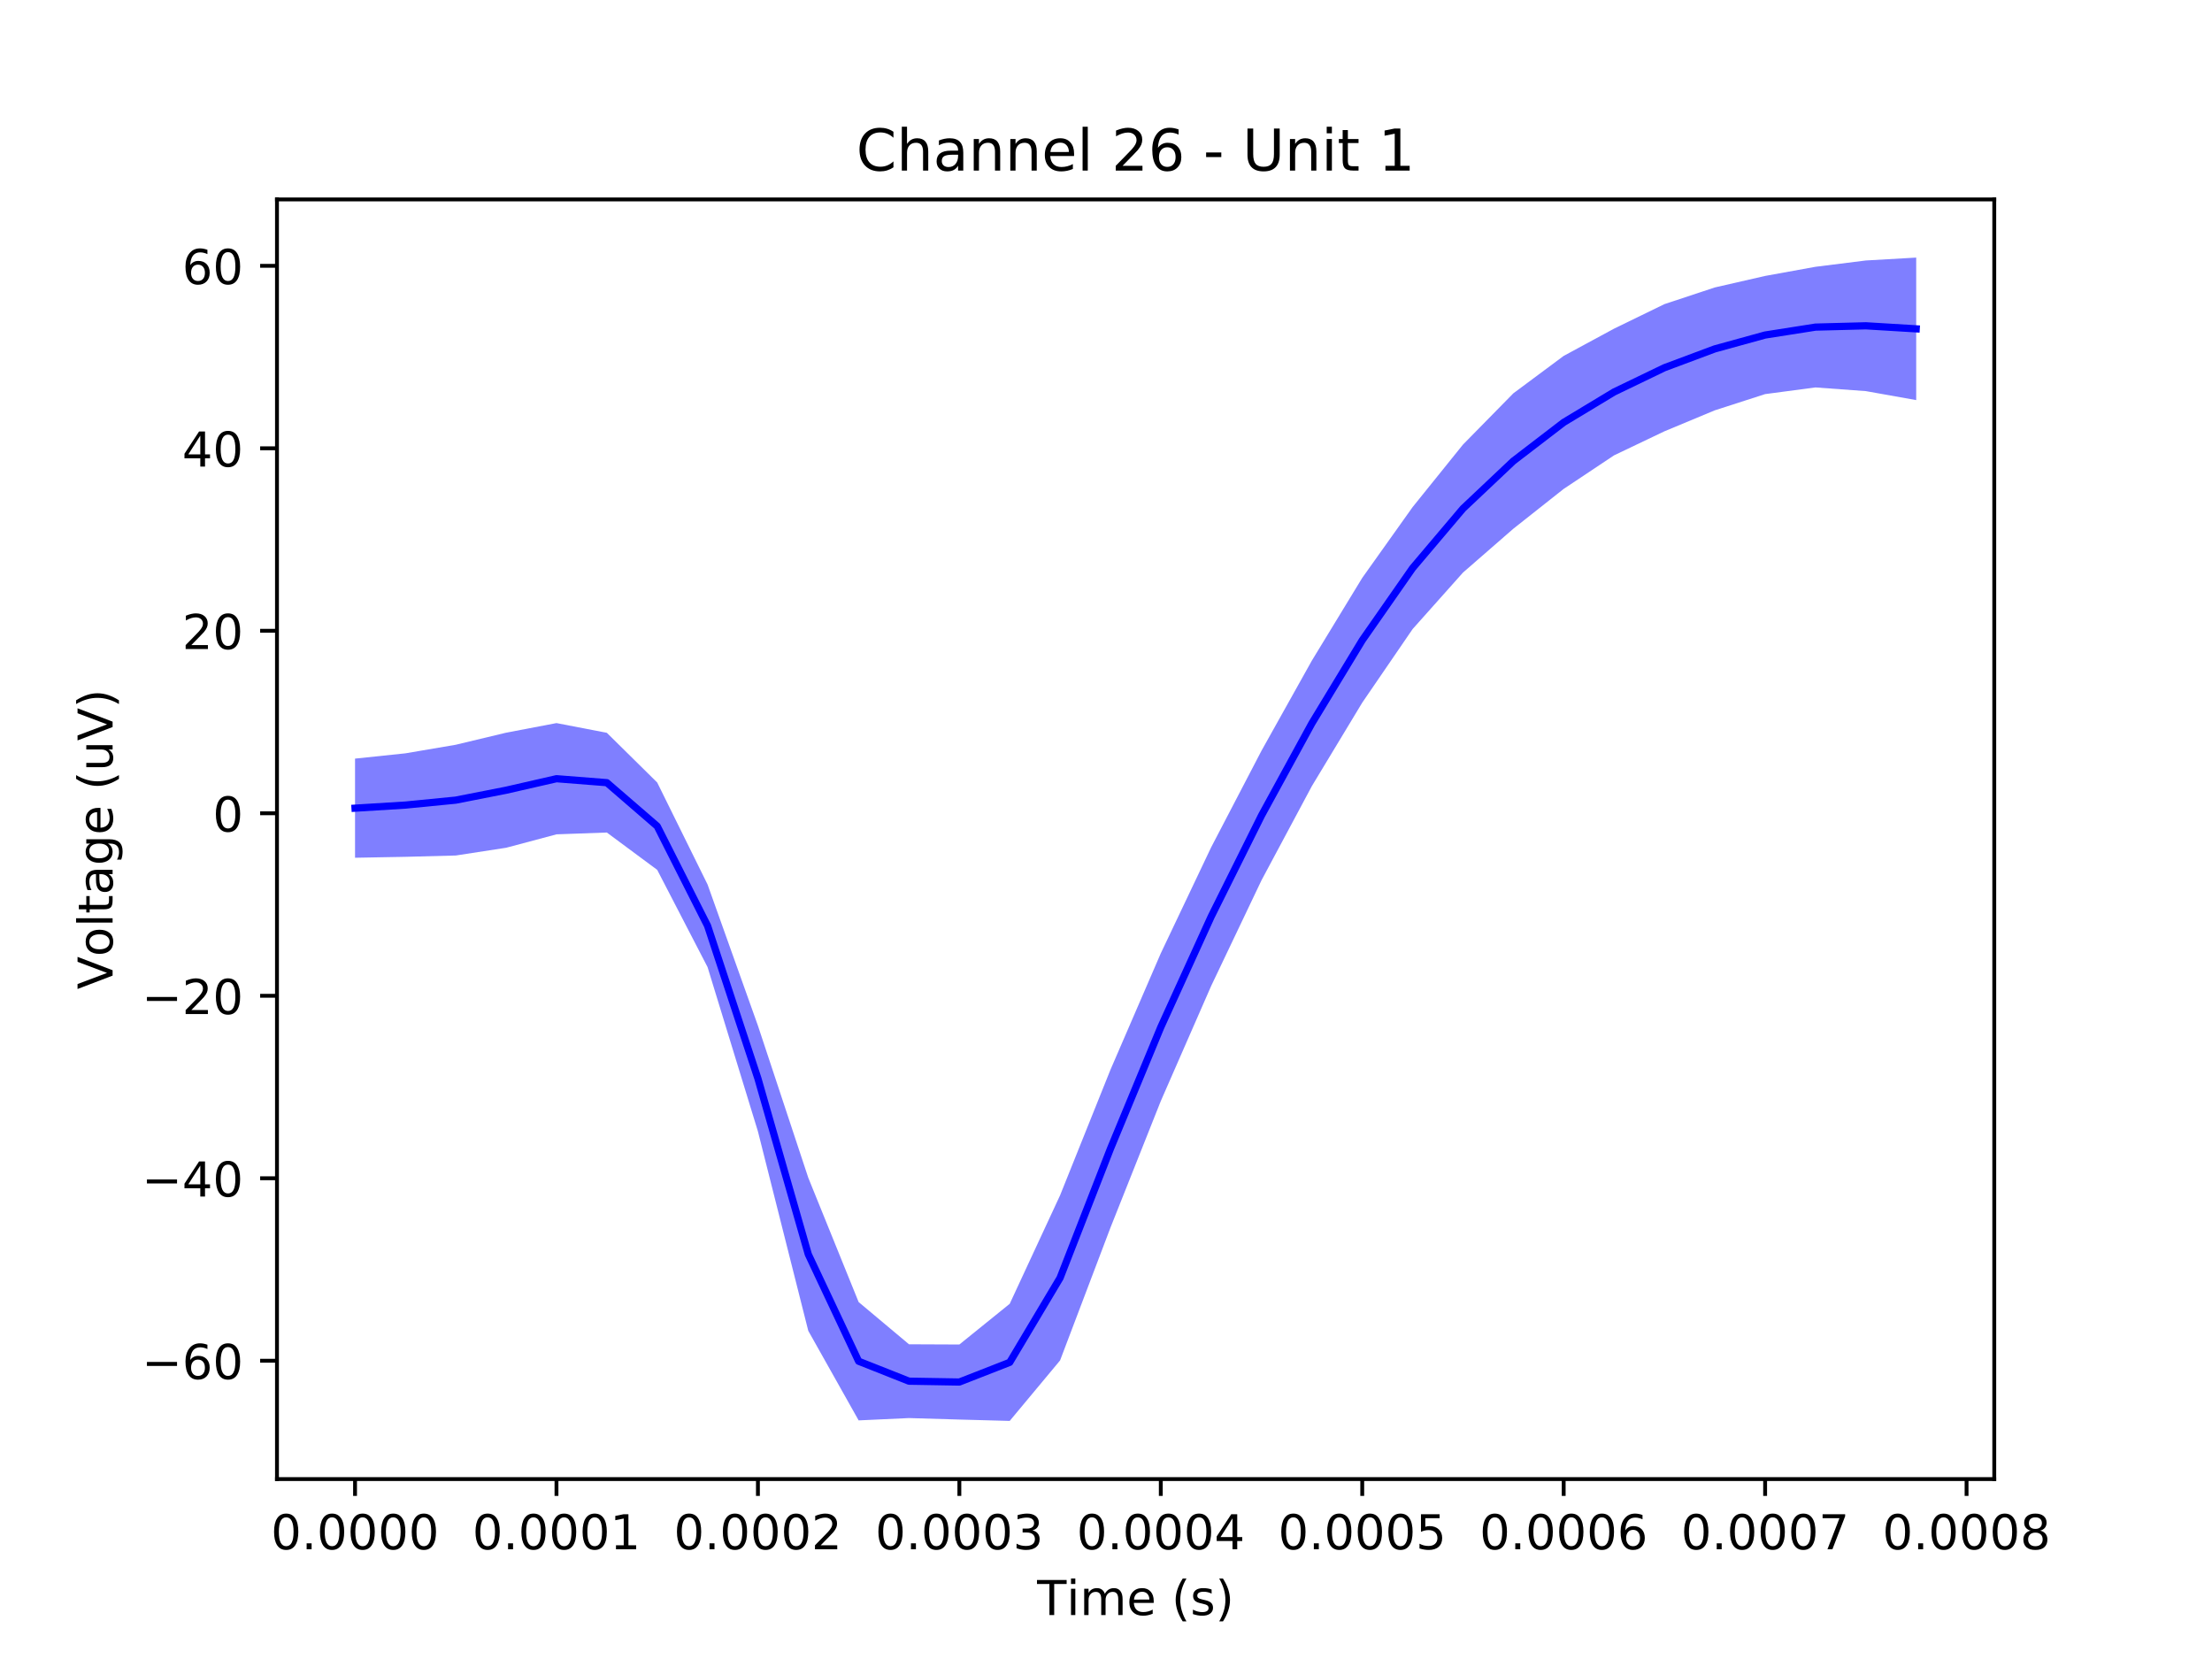
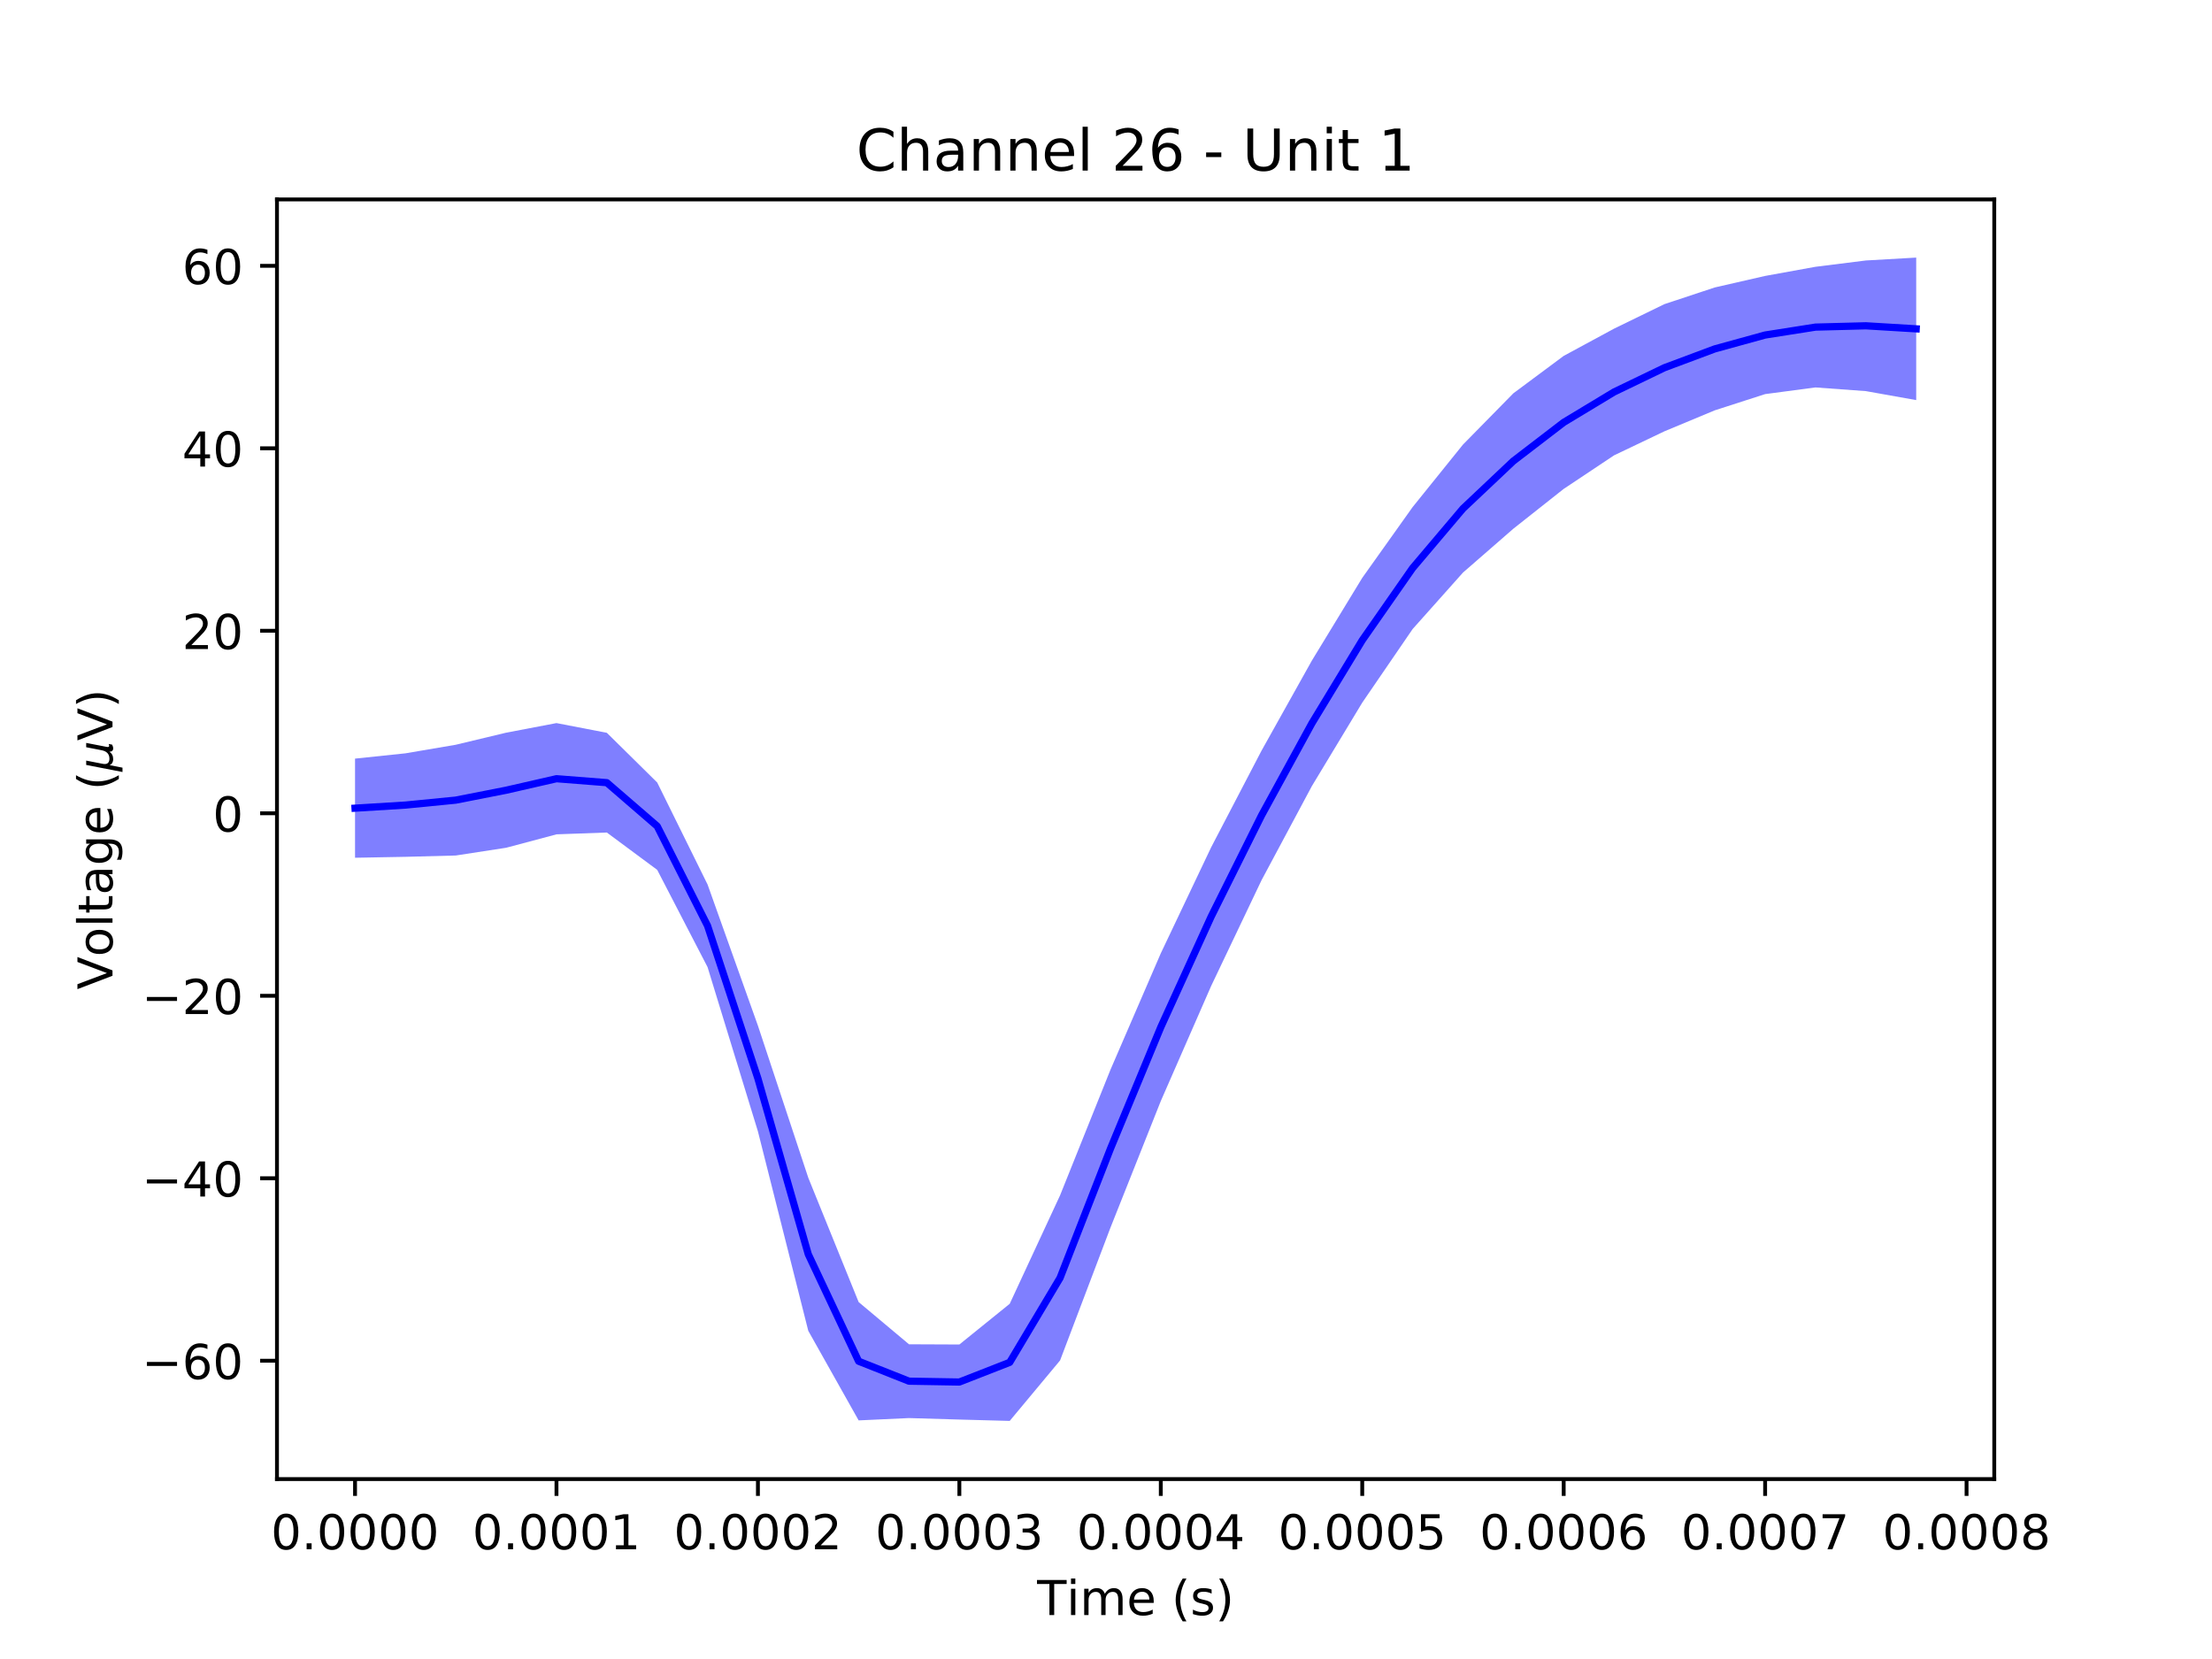
<svg xmlns="http://www.w3.org/2000/svg" xmlns:xlink="http://www.w3.org/1999/xlink" height="345pt" version="1.1" viewBox="0 0 460 345" width="460pt">
  <defs>
    <style type="text/css">
*{stroke-linecap:butt;stroke-linejoin:round;}
  </style>
  </defs>
  <g id="figure_1">
    <g id="patch_1">
      <path d="M 0 345.6  L 460.8 345.6  L 460.8 0  L 0 0  z " style="fill:#ffffff;" />
    </g>
    <g id="axes_1">
      <g id="patch_2">
        <path d="M 57.6 307.584  L 414.72 307.584  L 414.72 41.472  L 57.6 41.472  z " style="fill:#ffffff;" />
      </g>
      <g id="PolyCollection_1">
        <defs>
-           <path d="M 73.833 -187.841  L 73.833 -167.226  L 84.305 -167.418  L 94.778 -167.692  L 105.251 -169.303  L 115.724 -172.095  L 126.196 -172.471  L 136.669 -164.708  L 147.142 -144.484  L 157.615 -110.321  L 168.087 -68.847  L 178.56 -50.22  L 189.033 -50.703  L 199.505 -50.395  L 209.978 -50.112  L 220.451 -62.692  L 230.924 -90.294  L 241.396 -116.632  L 251.869 -140.566  L 262.342 -162.549  L 272.815 -182.135  L 283.287 -199.478  L 293.76 -214.778  L 304.233 -226.526  L 314.705 -235.644  L 325.178 -243.929  L 335.651 -250.906  L 346.124 -255.904  L 356.596 -260.267  L 367.069 -263.643  L 377.542 -265.03  L 388.015 -264.264  L 398.487 -262.398  L 398.487 -292.032  L 398.487 -292.032  L 388.015 -291.432  L 377.542 -290.12  L 367.069 -288.218  L 356.596 -285.821  L 346.124 -282.353  L 335.651 -277.254  L 325.178 -271.589  L 314.705 -263.802  L 304.233 -253.144  L 293.76 -240.146  L 283.287 -225.426  L 272.815 -208.232  L 262.342 -189.494  L 251.869 -169.4  L 241.396 -147.358  L 230.924 -123.133  L 220.451 -97.027  L 209.978 -74.467  L 199.505 -66.002  L 189.033 -66.047  L 178.56 -74.826  L 168.087 -100.683  L 157.615 -132.309  L 147.142 -161.669  L 136.669 -182.876  L 126.196 -193.208  L 115.724 -195.229  L 105.251 -193.232  L 94.778 -190.724  L 84.305 -188.94  L 73.833 -187.841  z " id="me581b90f3e" />
+           <path d="M 73.833 -187.841  L 73.833 -167.226  L 84.305 -167.418  L 94.778 -167.692  L 105.251 -169.303  L 115.724 -172.095  L 126.196 -172.471  L 136.669 -164.708  L 147.142 -144.484  L 157.615 -110.321  L 168.087 -68.847  L 178.56 -50.22  L 189.033 -50.703  L 199.505 -50.395  L 209.978 -50.112  L 220.451 -62.692  L 230.924 -90.294  L 241.396 -116.632  L 251.869 -140.566  L 262.342 -162.549  L 272.815 -182.135  L 283.287 -199.478  L 293.76 -214.778  L 304.233 -226.526  L 314.705 -235.644  L 325.178 -243.929  L 335.651 -250.906  L 346.124 -255.904  L 356.596 -260.267  L 367.069 -263.643  L 377.542 -265.03  L 388.015 -264.264  L 398.487 -262.398  L 398.487 -292.032  L 398.487 -292.032  L 388.015 -291.432  L 377.542 -290.12  L 367.069 -288.218  L 356.596 -285.821  L 346.124 -282.353  L 335.651 -277.254  L 325.178 -271.589  L 314.705 -263.802  L 304.233 -253.144  L 293.76 -240.146  L 283.287 -225.426  L 272.815 -208.232  L 262.342 -189.494  L 251.869 -169.4  L 241.396 -147.358  L 230.924 -123.133  L 220.451 -97.027  L 209.978 -74.467  L 199.505 -66.002  L 189.033 -66.047  L 178.56 -74.826  L 168.087 -100.683  L 157.615 -132.309  L 147.142 -161.669  L 136.669 -182.876  L 126.196 -193.208  L 115.724 -195.229  L 105.251 -193.232  L 94.778 -190.724  L 84.305 -188.94  L 73.833 -187.841  z " id="mebe1c5bfe8" />
        </defs>
-         <g clip-path="url(#p1e0c571b9d)">
-           <use style="fill:#0000ff;fill-opacity:0.5;" x="0" xlink:href="#me581b90f3e" y="345.6" />
+         <g clip-path="url(#p1042893c64)">
+           <use style="fill:#0000ff;fill-opacity:0.5;" x="0" xlink:href="#mebe1c5bfe8" y="345.6" />
        </g>
      </g>
      <g id="matplotlib.axis_1">
        <g id="xtick_1">
          <g id="line2d_1">
            <defs>
-               <path d="M 0 0  L 0 3.5  " id="m38b6a3e28b" style="stroke:#000000;stroke-width:0.8;" />
-             </defs>
-             <g>
-               <use style="stroke:#000000;stroke-width:0.8;" x="73.833" xlink:href="#m38b6a3e28b" y="307.584" />
+               <path d="M 0 0  L 0 3.5  " id="m04c3406f13" style="stroke:#000000;stroke-width:0.8;" />
+             </defs>
+             <g>
+               <use style="stroke:#000000;stroke-width:0.8;" x="73.833" xlink:href="#m04c3406f13" y="307.584" />
            </g>
          </g>
          <g id="text_1">
            <defs>
              <path d="M 31.781 66.406  Q 24.172 66.406 20.328 58.906  Q 16.5 51.422 16.5 36.375  Q 16.5 21.391 20.328 13.891  Q 24.172 6.391 31.781 6.391  Q 39.453 6.391 43.281 13.891  Q 47.125 21.391 47.125 36.375  Q 47.125 51.422 43.281 58.906  Q 39.453 66.406 31.781 66.406  z M 31.781 74.219  Q 44.047 74.219 50.516 64.516  Q 56.984 54.828 56.984 36.375  Q 56.984 17.969 50.516 8.266  Q 44.047 -1.422 31.781 -1.422  Q 19.531 -1.422 13.062 8.266  Q 6.594 17.969 6.594 36.375  Q 6.594 54.828 13.062 64.516  Q 19.531 74.219 31.781 74.219  z " id="DejaVuSans-30" />
              <path d="M 10.688 12.406  L 21 12.406  L 21 0  L 10.688 0  z " id="DejaVuSans-2e" />
            </defs>
            <g transform="translate(56.33742 322.1824)scale(0.1 -0.1)">
              <use xlink:href="#DejaVuSans-30" />
              <use x="63.623" xlink:href="#DejaVuSans-2e" />
              <use x="95.41" xlink:href="#DejaVuSans-30" />
              <use x="159.033" xlink:href="#DejaVuSans-30" />
              <use x="222.656" xlink:href="#DejaVuSans-30" />
              <use x="286.279" xlink:href="#DejaVuSans-30" />
            </g>
          </g>
        </g>
        <g id="xtick_2">
          <g id="line2d_2">
            <g>
-               <use style="stroke:#000000;stroke-width:0.8;" x="115.724" xlink:href="#m38b6a3e28b" y="307.584" />
+               <use style="stroke:#000000;stroke-width:0.8;" x="115.724" xlink:href="#m04c3406f13" y="307.584" />
            </g>
          </g>
          <g id="text_2">
            <defs>
              <path d="M 12.406 8.297  L 28.516 8.297  L 28.516 63.922  L 10.984 60.406  L 10.984 69.391  L 28.422 72.906  L 38.281 72.906  L 38.281 8.297  L 54.391 8.297  L 54.391 0  L 12.406 0  z " id="DejaVuSans-31" />
            </defs>
            <g transform="translate(98.22832 322.1824)scale(0.1 -0.1)">
              <use xlink:href="#DejaVuSans-30" />
              <use x="63.623" xlink:href="#DejaVuSans-2e" />
              <use x="95.41" xlink:href="#DejaVuSans-30" />
              <use x="159.033" xlink:href="#DejaVuSans-30" />
              <use x="222.656" xlink:href="#DejaVuSans-30" />
              <use x="286.279" xlink:href="#DejaVuSans-31" />
            </g>
          </g>
        </g>
        <g id="xtick_3">
          <g id="line2d_3">
            <g>
-               <use style="stroke:#000000;stroke-width:0.8;" x="157.615" xlink:href="#m38b6a3e28b" y="307.584" />
+               <use style="stroke:#000000;stroke-width:0.8;" x="157.615" xlink:href="#m04c3406f13" y="307.584" />
            </g>
          </g>
          <g id="text_3">
            <defs>
              <path d="M 19.188 8.297  L 53.609 8.297  L 53.609 0  L 7.328 0  L 7.328 8.297  Q 12.938 14.109 22.625 23.891  Q 32.328 33.688 34.812 36.531  Q 39.547 41.844 41.422 45.531  Q 43.312 49.219 43.312 52.781  Q 43.312 58.594 39.234 62.25  Q 35.156 65.922 28.609 65.922  Q 23.969 65.922 18.812 64.312  Q 13.672 62.703 7.812 59.422  L 7.812 69.391  Q 13.766 71.781 18.938 73  Q 24.125 74.219 28.422 74.219  Q 39.75 74.219 46.484 68.547  Q 53.219 62.891 53.219 53.422  Q 53.219 48.922 51.531 44.891  Q 49.859 40.875 45.406 35.406  Q 44.188 33.984 37.641 27.219  Q 31.109 20.453 19.188 8.297  z " id="DejaVuSans-32" />
            </defs>
            <g transform="translate(140.1192 322.1824)scale(0.1 -0.1)">
              <use xlink:href="#DejaVuSans-30" />
              <use x="63.623" xlink:href="#DejaVuSans-2e" />
              <use x="95.41" xlink:href="#DejaVuSans-30" />
              <use x="159.033" xlink:href="#DejaVuSans-30" />
              <use x="222.656" xlink:href="#DejaVuSans-30" />
              <use x="286.279" xlink:href="#DejaVuSans-32" />
            </g>
          </g>
        </g>
        <g id="xtick_4">
          <g id="line2d_4">
            <g>
-               <use style="stroke:#000000;stroke-width:0.8;" x="199.505" xlink:href="#m38b6a3e28b" y="307.584" />
+               <use style="stroke:#000000;stroke-width:0.8;" x="199.505" xlink:href="#m04c3406f13" y="307.584" />
            </g>
          </g>
          <g id="text_4">
            <defs>
              <path d="M 40.578 39.312  Q 47.656 37.797 51.625 33  Q 55.609 28.219 55.609 21.188  Q 55.609 10.406 48.188 4.484  Q 40.766 -1.422 27.094 -1.422  Q 22.516 -1.422 17.656 -0.516  Q 12.797 0.391 7.625 2.203  L 7.625 11.719  Q 11.719 9.328 16.594 8.109  Q 21.484 6.891 26.812 6.891  Q 36.078 6.891 40.938 10.547  Q 45.797 14.203 45.797 21.188  Q 45.797 27.641 41.281 31.266  Q 36.766 34.906 28.719 34.906  L 20.219 34.906  L 20.219 43.016  L 29.109 43.016  Q 36.375 43.016 40.234 45.922  Q 44.094 48.828 44.094 54.297  Q 44.094 59.906 40.109 62.906  Q 36.141 65.922 28.719 65.922  Q 24.656 65.922 20.016 65.031  Q 15.375 64.156 9.812 62.312  L 9.812 71.094  Q 15.438 72.656 20.344 73.438  Q 25.25 74.219 29.594 74.219  Q 40.828 74.219 47.359 69.109  Q 53.906 64.016 53.906 55.328  Q 53.906 49.266 50.438 45.094  Q 46.969 40.922 40.578 39.312  z " id="DejaVuSans-33" />
            </defs>
            <g transform="translate(182.0101 322.1824)scale(0.1 -0.1)">
              <use xlink:href="#DejaVuSans-30" />
              <use x="63.623" xlink:href="#DejaVuSans-2e" />
              <use x="95.41" xlink:href="#DejaVuSans-30" />
              <use x="159.033" xlink:href="#DejaVuSans-30" />
              <use x="222.656" xlink:href="#DejaVuSans-30" />
              <use x="286.279" xlink:href="#DejaVuSans-33" />
            </g>
          </g>
        </g>
        <g id="xtick_5">
          <g id="line2d_5">
            <g>
-               <use style="stroke:#000000;stroke-width:0.8;" x="241.396" xlink:href="#m38b6a3e28b" y="307.584" />
+               <use style="stroke:#000000;stroke-width:0.8;" x="241.396" xlink:href="#m04c3406f13" y="307.584" />
            </g>
          </g>
          <g id="text_5">
            <defs>
              <path d="M 37.797 64.312  L 12.891 25.391  L 37.797 25.391  z M 35.203 72.906  L 47.609 72.906  L 47.609 25.391  L 58.016 25.391  L 58.016 17.188  L 47.609 17.188  L 47.609 0  L 37.797 0  L 37.797 17.188  L 4.891 17.188  L 4.891 26.703  z " id="DejaVuSans-34" />
            </defs>
            <g transform="translate(223.9011 322.1824)scale(0.1 -0.1)">
              <use xlink:href="#DejaVuSans-30" />
              <use x="63.623" xlink:href="#DejaVuSans-2e" />
              <use x="95.41" xlink:href="#DejaVuSans-30" />
              <use x="159.033" xlink:href="#DejaVuSans-30" />
              <use x="222.656" xlink:href="#DejaVuSans-30" />
              <use x="286.279" xlink:href="#DejaVuSans-34" />
            </g>
          </g>
        </g>
        <g id="xtick_6">
          <g id="line2d_6">
            <g>
-               <use style="stroke:#000000;stroke-width:0.8;" x="283.287" xlink:href="#m38b6a3e28b" y="307.584" />
+               <use style="stroke:#000000;stroke-width:0.8;" x="283.287" xlink:href="#m04c3406f13" y="307.584" />
            </g>
          </g>
          <g id="text_6">
            <defs>
              <path d="M 10.797 72.906  L 49.516 72.906  L 49.516 64.594  L 19.828 64.594  L 19.828 46.734  Q 21.969 47.469 24.109 47.828  Q 26.266 48.188 28.422 48.188  Q 40.625 48.188 47.75 41.5  Q 54.891 34.812 54.891 23.391  Q 54.891 11.625 47.562 5.094  Q 40.234 -1.422 26.906 -1.422  Q 22.312 -1.422 17.547 -0.641  Q 12.797 0.141 7.719 1.703  L 7.719 11.625  Q 12.109 9.234 16.797 8.062  Q 21.484 6.891 26.703 6.891  Q 35.156 6.891 40.078 11.328  Q 45.016 15.766 45.016 23.391  Q 45.016 31 40.078 35.438  Q 35.156 39.891 26.703 39.891  Q 22.75 39.891 18.812 39.016  Q 14.891 38.141 10.797 36.281  z " id="DejaVuSans-35" />
            </defs>
            <g transform="translate(265.792 322.1824)scale(0.1 -0.1)">
              <use xlink:href="#DejaVuSans-30" />
              <use x="63.623" xlink:href="#DejaVuSans-2e" />
              <use x="95.41" xlink:href="#DejaVuSans-30" />
              <use x="159.033" xlink:href="#DejaVuSans-30" />
              <use x="222.656" xlink:href="#DejaVuSans-30" />
              <use x="286.279" xlink:href="#DejaVuSans-35" />
            </g>
          </g>
        </g>
        <g id="xtick_7">
          <g id="line2d_7">
            <g>
-               <use style="stroke:#000000;stroke-width:0.8;" x="325.178" xlink:href="#m38b6a3e28b" y="307.584" />
+               <use style="stroke:#000000;stroke-width:0.8;" x="325.178" xlink:href="#m04c3406f13" y="307.584" />
            </g>
          </g>
          <g id="text_7">
            <defs>
              <path d="M 33.016 40.375  Q 26.375 40.375 22.484 35.828  Q 18.609 31.297 18.609 23.391  Q 18.609 15.531 22.484 10.953  Q 26.375 6.391 33.016 6.391  Q 39.656 6.391 43.531 10.953  Q 47.406 15.531 47.406 23.391  Q 47.406 31.297 43.531 35.828  Q 39.656 40.375 33.016 40.375  z M 52.594 71.297  L 52.594 62.312  Q 48.875 64.062 45.094 64.984  Q 41.312 65.922 37.594 65.922  Q 27.828 65.922 22.672 59.328  Q 17.531 52.734 16.797 39.406  Q 19.672 43.656 24.016 45.922  Q 28.375 48.188 33.594 48.188  Q 44.578 48.188 50.953 41.516  Q 57.328 34.859 57.328 23.391  Q 57.328 12.156 50.688 5.359  Q 44.047 -1.422 33.016 -1.422  Q 20.359 -1.422 13.672 8.266  Q 6.984 17.969 6.984 36.375  Q 6.984 53.656 15.188 63.938  Q 23.391 74.219 37.203 74.219  Q 40.922 74.219 44.703 73.484  Q 48.484 72.75 52.594 71.297  z " id="DejaVuSans-36" />
            </defs>
            <g transform="translate(307.6829 322.1824)scale(0.1 -0.1)">
              <use xlink:href="#DejaVuSans-30" />
              <use x="63.623" xlink:href="#DejaVuSans-2e" />
              <use x="95.41" xlink:href="#DejaVuSans-30" />
              <use x="159.033" xlink:href="#DejaVuSans-30" />
              <use x="222.656" xlink:href="#DejaVuSans-30" />
              <use x="286.279" xlink:href="#DejaVuSans-36" />
            </g>
          </g>
        </g>
        <g id="xtick_8">
          <g id="line2d_8">
            <g>
-               <use style="stroke:#000000;stroke-width:0.8;" x="367.069" xlink:href="#m38b6a3e28b" y="307.584" />
+               <use style="stroke:#000000;stroke-width:0.8;" x="367.069" xlink:href="#m04c3406f13" y="307.584" />
            </g>
          </g>
          <g id="text_8">
            <defs>
              <path d="M 8.203 72.906  L 55.078 72.906  L 55.078 68.703  L 28.609 0  L 18.312 0  L 43.219 64.594  L 8.203 64.594  z " id="DejaVuSans-37" />
            </defs>
            <g transform="translate(349.5738 322.1824)scale(0.1 -0.1)">
              <use xlink:href="#DejaVuSans-30" />
              <use x="63.623" xlink:href="#DejaVuSans-2e" />
              <use x="95.41" xlink:href="#DejaVuSans-30" />
              <use x="159.033" xlink:href="#DejaVuSans-30" />
              <use x="222.656" xlink:href="#DejaVuSans-30" />
              <use x="286.279" xlink:href="#DejaVuSans-37" />
            </g>
          </g>
        </g>
        <g id="xtick_9">
          <g id="line2d_9">
            <g>
-               <use style="stroke:#000000;stroke-width:0.8;" x="408.96" xlink:href="#m38b6a3e28b" y="307.584" />
+               <use style="stroke:#000000;stroke-width:0.8;" x="408.96" xlink:href="#m04c3406f13" y="307.584" />
            </g>
          </g>
          <g id="text_9">
            <defs>
              <path d="M 31.781 34.625  Q 24.75 34.625 20.719 30.859  Q 16.703 27.094 16.703 20.516  Q 16.703 13.922 20.719 10.156  Q 24.75 6.391 31.781 6.391  Q 38.812 6.391 42.859 10.172  Q 46.922 13.969 46.922 20.516  Q 46.922 27.094 42.891 30.859  Q 38.875 34.625 31.781 34.625  z M 21.922 38.812  Q 15.578 40.375 12.031 44.719  Q 8.5 49.078 8.5 55.328  Q 8.5 64.062 14.719 69.141  Q 20.953 74.219 31.781 74.219  Q 42.672 74.219 48.875 69.141  Q 55.078 64.062 55.078 55.328  Q 55.078 49.078 51.531 44.719  Q 48 40.375 41.703 38.812  Q 48.828 37.156 52.797 32.312  Q 56.781 27.484 56.781 20.516  Q 56.781 9.906 50.312 4.234  Q 43.844 -1.422 31.781 -1.422  Q 19.734 -1.422 13.25 4.234  Q 6.781 9.906 6.781 20.516  Q 6.781 27.484 10.781 32.312  Q 14.797 37.156 21.922 38.812  z M 18.312 54.391  Q 18.312 48.734 21.844 45.562  Q 25.391 42.391 31.781 42.391  Q 38.141 42.391 41.719 45.562  Q 45.312 48.734 45.312 54.391  Q 45.312 60.062 41.719 63.234  Q 38.141 66.406 31.781 66.406  Q 25.391 66.406 21.844 63.234  Q 18.312 60.062 18.312 54.391  z " id="DejaVuSans-38" />
            </defs>
            <g transform="translate(391.4647 322.1824)scale(0.1 -0.1)">
              <use xlink:href="#DejaVuSans-30" />
              <use x="63.623" xlink:href="#DejaVuSans-2e" />
              <use x="95.41" xlink:href="#DejaVuSans-30" />
              <use x="159.033" xlink:href="#DejaVuSans-30" />
              <use x="222.656" xlink:href="#DejaVuSans-30" />
              <use x="286.279" xlink:href="#DejaVuSans-38" />
            </g>
          </g>
        </g>
        <g id="text_10">
          <defs>
            <path d="M -0.297 72.906  L 61.375 72.906  L 61.375 64.594  L 35.5 64.594  L 35.5 0  L 25.594 0  L 25.594 64.594  L -0.297 64.594  z " id="DejaVuSans-54" />
            <path d="M 9.422 54.688  L 18.406 54.688  L 18.406 0  L 9.422 0  z M 9.422 75.984  L 18.406 75.984  L 18.406 64.594  L 9.422 64.594  z " id="DejaVuSans-69" />
            <path d="M 52 44.188  Q 55.375 50.25 60.062 53.125  Q 64.75 56 71.094 56  Q 79.641 56 84.281 50.016  Q 88.922 44.047 88.922 33.016  L 88.922 0  L 79.891 0  L 79.891 32.719  Q 79.891 40.578 77.094 44.375  Q 74.312 48.188 68.609 48.188  Q 61.625 48.188 57.562 43.547  Q 53.516 38.922 53.516 30.906  L 53.516 0  L 44.484 0  L 44.484 32.719  Q 44.484 40.625 41.703 44.406  Q 38.922 48.188 33.109 48.188  Q 26.219 48.188 22.156 43.531  Q 18.109 38.875 18.109 30.906  L 18.109 0  L 9.078 0  L 9.078 54.688  L 18.109 54.688  L 18.109 46.188  Q 21.188 51.219 25.484 53.609  Q 29.781 56 35.688 56  Q 41.656 56 45.828 52.969  Q 50 49.953 52 44.188  z " id="DejaVuSans-6d" />
            <path d="M 56.203 29.594  L 56.203 25.203  L 14.891 25.203  Q 15.484 15.922 20.484 11.062  Q 25.484 6.203 34.422 6.203  Q 39.594 6.203 44.453 7.469  Q 49.312 8.734 54.109 11.281  L 54.109 2.781  Q 49.266 0.734 44.188 -0.344  Q 39.109 -1.422 33.891 -1.422  Q 20.797 -1.422 13.156 6.188  Q 5.516 13.812 5.516 26.812  Q 5.516 40.234 12.766 48.109  Q 20.016 56 32.328 56  Q 43.359 56 49.781 48.891  Q 56.203 41.797 56.203 29.594  z M 47.219 32.234  Q 47.125 39.594 43.094 43.984  Q 39.062 48.391 32.422 48.391  Q 24.906 48.391 20.391 44.141  Q 15.875 39.891 15.188 32.172  z " id="DejaVuSans-65" />
            <path id="DejaVuSans-20" />
            <path d="M 31 75.875  Q 24.469 64.656 21.281 53.656  Q 18.109 42.672 18.109 31.391  Q 18.109 20.125 21.312 9.062  Q 24.516 -2 31 -13.188  L 23.188 -13.188  Q 15.875 -1.703 12.234 9.375  Q 8.594 20.453 8.594 31.391  Q 8.594 42.281 12.203 53.312  Q 15.828 64.359 23.188 75.875  z " id="DejaVuSans-28" />
            <path d="M 44.281 53.078  L 44.281 44.578  Q 40.484 46.531 36.375 47.5  Q 32.281 48.484 27.875 48.484  Q 21.188 48.484 17.844 46.438  Q 14.5 44.391 14.5 40.281  Q 14.5 37.156 16.891 35.375  Q 19.281 33.594 26.516 31.984  L 29.594 31.297  Q 39.156 29.25 43.188 25.516  Q 47.219 21.781 47.219 15.094  Q 47.219 7.469 41.188 3.016  Q 35.156 -1.422 24.609 -1.422  Q 20.219 -1.422 15.453 -0.562  Q 10.688 0.297 5.422 2  L 5.422 11.281  Q 10.406 8.688 15.234 7.391  Q 20.062 6.109 24.812 6.109  Q 31.156 6.109 34.562 8.281  Q 37.984 10.453 37.984 14.406  Q 37.984 18.062 35.516 20.016  Q 33.062 21.969 24.703 23.781  L 21.578 24.516  Q 13.234 26.266 9.516 29.906  Q 5.812 33.547 5.812 39.891  Q 5.812 47.609 11.281 51.797  Q 16.75 56 26.812 56  Q 31.781 56 36.172 55.266  Q 40.578 54.547 44.281 53.078  z " id="DejaVuSans-73" />
            <path d="M 8.016 75.875  L 15.828 75.875  Q 23.141 64.359 26.781 53.312  Q 30.422 42.281 30.422 31.391  Q 30.422 20.453 26.781 9.375  Q 23.141 -1.703 15.828 -13.188  L 8.016 -13.188  Q 14.5 -2 17.703 9.062  Q 20.906 20.125 20.906 31.391  Q 20.906 42.672 17.703 53.656  Q 14.5 64.656 8.016 75.875  z " id="DejaVuSans-29" />
          </defs>
          <g transform="translate(215.6772 335.8606)scale(0.1 -0.1)">
            <use xlink:href="#DejaVuSans-54" />
            <use x="61.037" xlink:href="#DejaVuSans-69" />
            <use x="88.82" xlink:href="#DejaVuSans-6d" />
            <use x="186.232" xlink:href="#DejaVuSans-65" />
            <use x="247.756" xlink:href="#DejaVuSans-20" />
            <use x="279.543" xlink:href="#DejaVuSans-28" />
            <use x="318.557" xlink:href="#DejaVuSans-73" />
            <use x="370.656" xlink:href="#DejaVuSans-29" />
          </g>
        </g>
      </g>
      <g id="matplotlib.axis_2">
        <g id="ytick_1">
          <g id="line2d_10">
            <defs>
-               <path d="M 0 0  L -3.5 0  " id="mb5b67e0605" style="stroke:#000000;stroke-width:0.8;" />
-             </defs>
-             <g>
-               <use style="stroke:#000000;stroke-width:0.8;" x="57.6" xlink:href="#mb5b67e0605" y="282.976" />
+               <path d="M 0 0  L -3.5 0  " id="m05744dab06" style="stroke:#000000;stroke-width:0.8;" />
+             </defs>
+             <g>
+               <use style="stroke:#000000;stroke-width:0.8;" x="57.6" xlink:href="#m05744dab06" y="282.976" />
            </g>
          </g>
          <g id="text_11">
            <defs>
              <path d="M 10.594 35.5  L 73.188 35.5  L 73.188 27.203  L 10.594 27.203  z " id="DejaVuSans-2212" />
            </defs>
            <g transform="translate(29.49531 286.7751)scale(0.1 -0.1)">
              <use xlink:href="#DejaVuSans-2212" />
              <use x="83.789" xlink:href="#DejaVuSans-36" />
              <use x="147.412" xlink:href="#DejaVuSans-30" />
            </g>
          </g>
        </g>
        <g id="ytick_2">
          <g id="line2d_11">
            <g>
-               <use style="stroke:#000000;stroke-width:0.8;" x="57.6" xlink:href="#mb5b67e0605" y="245.026" />
+               <use style="stroke:#000000;stroke-width:0.8;" x="57.6" xlink:href="#m05744dab06" y="245.026" />
            </g>
          </g>
          <g id="text_12">
            <g transform="translate(29.49531 248.8253)scale(0.1 -0.1)">
              <use xlink:href="#DejaVuSans-2212" />
              <use x="83.789" xlink:href="#DejaVuSans-34" />
              <use x="147.412" xlink:href="#DejaVuSans-30" />
            </g>
          </g>
        </g>
        <g id="ytick_3">
          <g id="line2d_12">
            <g>
-               <use style="stroke:#000000;stroke-width:0.8;" x="57.6" xlink:href="#mb5b67e0605" y="207.076" />
+               <use style="stroke:#000000;stroke-width:0.8;" x="57.6" xlink:href="#m05744dab06" y="207.076" />
            </g>
          </g>
          <g id="text_13">
            <g transform="translate(29.49531 210.8756)scale(0.1 -0.1)">
              <use xlink:href="#DejaVuSans-2212" />
              <use x="83.789" xlink:href="#DejaVuSans-32" />
              <use x="147.412" xlink:href="#DejaVuSans-30" />
            </g>
          </g>
        </g>
        <g id="ytick_4">
          <g id="line2d_13">
            <g>
-               <use style="stroke:#000000;stroke-width:0.8;" x="57.6" xlink:href="#mb5b67e0605" y="169.127" />
+               <use style="stroke:#000000;stroke-width:0.8;" x="57.6" xlink:href="#m05744dab06" y="169.127" />
            </g>
          </g>
          <g id="text_14">
            <g transform="translate(44.2375 172.9258)scale(0.1 -0.1)">
              <use xlink:href="#DejaVuSans-30" />
            </g>
          </g>
        </g>
        <g id="ytick_5">
          <g id="line2d_14">
            <g>
-               <use style="stroke:#000000;stroke-width:0.8;" x="57.6" xlink:href="#mb5b67e0605" y="131.177" />
+               <use style="stroke:#000000;stroke-width:0.8;" x="57.6" xlink:href="#m05744dab06" y="131.177" />
            </g>
          </g>
          <g id="text_15">
            <g transform="translate(37.875 134.976)scale(0.1 -0.1)">
              <use xlink:href="#DejaVuSans-32" />
              <use x="63.623" xlink:href="#DejaVuSans-30" />
            </g>
          </g>
        </g>
        <g id="ytick_6">
          <g id="line2d_15">
            <g>
-               <use style="stroke:#000000;stroke-width:0.8;" x="57.6" xlink:href="#mb5b67e0605" y="93.227" />
+               <use style="stroke:#000000;stroke-width:0.8;" x="57.6" xlink:href="#m05744dab06" y="93.227" />
            </g>
          </g>
          <g id="text_16">
            <g transform="translate(37.875 97.02629)scale(0.1 -0.1)">
              <use xlink:href="#DejaVuSans-34" />
              <use x="63.623" xlink:href="#DejaVuSans-30" />
            </g>
          </g>
        </g>
        <g id="ytick_7">
          <g id="line2d_16">
            <g>
-               <use style="stroke:#000000;stroke-width:0.8;" x="57.6" xlink:href="#mb5b67e0605" y="55.277" />
+               <use style="stroke:#000000;stroke-width:0.8;" x="57.6" xlink:href="#m05744dab06" y="55.277" />
            </g>
          </g>
          <g id="text_17">
            <g transform="translate(37.875 59.07653)scale(0.1 -0.1)">
              <use xlink:href="#DejaVuSans-36" />
              <use x="63.623" xlink:href="#DejaVuSans-30" />
            </g>
          </g>
        </g>
        <g id="text_18">
          <defs>
            <path d="M 28.609 0  L 0.781 72.906  L 11.078 72.906  L 34.188 11.531  L 57.328 72.906  L 67.578 72.906  L 39.797 0  z " id="DejaVuSans-56" />
            <path d="M 30.609 48.391  Q 23.391 48.391 19.188 42.75  Q 14.984 37.109 14.984 27.297  Q 14.984 17.484 19.156 11.844  Q 23.344 6.203 30.609 6.203  Q 37.797 6.203 41.984 11.859  Q 46.188 17.531 46.188 27.297  Q 46.188 37.016 41.984 42.703  Q 37.797 48.391 30.609 48.391  z M 30.609 56  Q 42.328 56 49.016 48.375  Q 55.719 40.766 55.719 27.297  Q 55.719 13.875 49.016 6.219  Q 42.328 -1.422 30.609 -1.422  Q 18.844 -1.422 12.172 6.219  Q 5.516 13.875 5.516 27.297  Q 5.516 40.766 12.172 48.375  Q 18.844 56 30.609 56  z " id="DejaVuSans-6f" />
            <path d="M 9.422 75.984  L 18.406 75.984  L 18.406 0  L 9.422 0  z " id="DejaVuSans-6c" />
            <path d="M 18.312 70.219  L 18.312 54.688  L 36.812 54.688  L 36.812 47.703  L 18.312 47.703  L 18.312 18.016  Q 18.312 11.328 20.141 9.422  Q 21.969 7.516 27.594 7.516  L 36.812 7.516  L 36.812 0  L 27.594 0  Q 17.188 0 13.234 3.875  Q 9.281 7.766 9.281 18.016  L 9.281 47.703  L 2.688 47.703  L 2.688 54.688  L 9.281 54.688  L 9.281 70.219  z " id="DejaVuSans-74" />
            <path d="M 34.281 27.484  Q 23.391 27.484 19.188 25  Q 14.984 22.516 14.984 16.5  Q 14.984 11.719 18.141 8.906  Q 21.297 6.109 26.703 6.109  Q 34.188 6.109 38.703 11.406  Q 43.219 16.703 43.219 25.484  L 43.219 27.484  z M 52.203 31.203  L 52.203 0  L 43.219 0  L 43.219 8.297  Q 40.141 3.328 35.547 0.953  Q 30.953 -1.422 24.312 -1.422  Q 15.922 -1.422 10.953 3.297  Q 6 8.016 6 15.922  Q 6 25.141 12.172 29.828  Q 18.359 34.516 30.609 34.516  L 43.219 34.516  L 43.219 35.406  Q 43.219 41.609 39.141 45  Q 35.062 48.391 27.688 48.391  Q 23 48.391 18.547 47.266  Q 14.109 46.141 10.016 43.891  L 10.016 52.203  Q 14.938 54.109 19.578 55.047  Q 24.219 56 28.609 56  Q 40.484 56 46.344 49.844  Q 52.203 43.703 52.203 31.203  z " id="DejaVuSans-61" />
            <path d="M 45.406 27.984  Q 45.406 37.75 41.375 43.109  Q 37.359 48.484 30.078 48.484  Q 22.859 48.484 18.828 43.109  Q 14.797 37.75 14.797 27.984  Q 14.797 18.266 18.828 12.891  Q 22.859 7.516 30.078 7.516  Q 37.359 7.516 41.375 12.891  Q 45.406 18.266 45.406 27.984  z M 54.391 6.781  Q 54.391 -7.172 48.188 -13.984  Q 42 -20.797 29.203 -20.797  Q 24.469 -20.797 20.266 -20.094  Q 16.062 -19.391 12.109 -17.922  L 12.109 -9.188  Q 16.062 -11.328 19.922 -12.344  Q 23.781 -13.375 27.781 -13.375  Q 36.625 -13.375 41.016 -8.766  Q 45.406 -4.156 45.406 5.172  L 45.406 9.625  Q 42.625 4.781 38.281 2.391  Q 33.938 0 27.875 0  Q 17.828 0 11.672 7.656  Q 5.516 15.328 5.516 27.984  Q 5.516 40.672 11.672 48.328  Q 17.828 56 27.875 56  Q 33.938 56 38.281 53.609  Q 42.625 51.219 45.406 46.391  L 45.406 54.688  L 54.391 54.688  z " id="DejaVuSans-67" />
-             <path d="M 8.5 21.578  L 8.5 54.688  L 17.484 54.688  L 17.484 21.922  Q 17.484 14.156 20.5 10.266  Q 23.531 6.391 29.594 6.391  Q 36.859 6.391 41.078 11.031  Q 45.312 15.672 45.312 23.688  L 45.312 54.688  L 54.297 54.688  L 54.297 0  L 45.312 0  L 45.312 8.406  Q 42.047 3.422 37.719 1  Q 33.406 -1.422 27.688 -1.422  Q 18.266 -1.422 13.375 4.438  Q 8.5 10.297 8.5 21.578  z M 31.109 56  z " id="DejaVuSans-75" />
+             <path d="M -1.312 -20.797  L 13.375 54.688  L 22.406 54.688  L 15.766 20.656  Q 15.578 19.625 15.422 18.359  Q 15.281 17.094 15.281 15.828  Q 15.281 11.281 18.141 8.828  Q 21 6.391 26.312 6.391  Q 33.547 6.391 37.984 10.484  Q 42.438 14.594 44 22.797  L 50.203 54.688  L 59.188 54.688  L 51.031 12.641  Q 50.828 11.719 50.75 11.031  Q 50.688 10.359 50.688 9.812  Q 50.688 8.297 51.297 7.594  Q 51.906 6.891 53.219 6.891  Q 53.719 6.891 54.562 7.125  Q 55.422 7.375 56.984 8.016  L 55.609 0.781  Q 53.469 -0.297 51.516 -0.859  Q 49.562 -1.422 47.703 -1.422  Q 44.484 -1.422 42.656 0.625  Q 40.828 2.688 40.828 6.297  Q 38.094 2.391 34.297 0.484  Q 30.516 -1.422 25.391 -1.422  Q 20.844 -1.422 17.453 0.672  Q 14.062 2.781 12.984 6.203  L 7.719 -20.797  z " id="DejaVuSans-Oblique-3bc" />
          </defs>
-           <g transform="translate(23.41562 205.746)rotate(-90)scale(0.1 -0.1)">
-             <use xlink:href="#DejaVuSans-56" />
-             <use x="68.299" xlink:href="#DejaVuSans-6f" />
-             <use x="129.48" xlink:href="#DejaVuSans-6c" />
-             <use x="157.264" xlink:href="#DejaVuSans-74" />
-             <use x="196.473" xlink:href="#DejaVuSans-61" />
-             <use x="257.752" xlink:href="#DejaVuSans-67" />
-             <use x="321.229" xlink:href="#DejaVuSans-65" />
-             <use x="382.752" xlink:href="#DejaVuSans-20" />
-             <use x="414.539" xlink:href="#DejaVuSans-28" />
-             <use x="453.553" xlink:href="#DejaVuSans-75" />
-             <use x="516.932" xlink:href="#DejaVuSans-56" />
-             <use x="585.34" xlink:href="#DejaVuSans-29" />
+           <g transform="translate(23.39531 205.778)rotate(-90)scale(0.1 -0.1)">
+             <use transform="translate(0 0.015625)" xlink:href="#DejaVuSans-56" />
+             <use transform="translate(68.4082 0.015625)" xlink:href="#DejaVuSans-6f" />
+             <use transform="translate(129.5898 0.015625)" xlink:href="#DejaVuSans-6c" />
+             <use transform="translate(157.373 0.015625)" xlink:href="#DejaVuSans-74" />
+             <use transform="translate(196.582 0.015625)" xlink:href="#DejaVuSans-61" />
+             <use transform="translate(257.8613 0.015625)" xlink:href="#DejaVuSans-67" />
+             <use transform="translate(321.3379 0.015625)" xlink:href="#DejaVuSans-65" />
+             <use transform="translate(382.8613 0.015625)" xlink:href="#DejaVuSans-20" />
+             <use transform="translate(414.6484 0.015625)" xlink:href="#DejaVuSans-28" />
+             <use transform="translate(453.6621 0.015625)" xlink:href="#DejaVuSans-Oblique-3bc" />
+             <use transform="translate(517.2852 0.015625)" xlink:href="#DejaVuSans-56" />
+             <use transform="translate(585.6934 0.015625)" xlink:href="#DejaVuSans-29" />
          </g>
        </g>
      </g>
      <g id="line2d_17">
-         <path clip-path="url(#p1e0c571b9d)" d="M 73.833 168.066  L 84.305 167.421  L 94.778 166.392  L 105.251 164.333  L 115.724 161.938  L 126.196 162.761  L 136.669 171.808  L 147.142 192.524  L 157.615 224.285  L 168.087 260.835  L 178.56 283.077  L 189.033 287.225  L 199.505 287.402  L 209.978 283.31  L 220.451 265.741  L 230.924 238.886  L 241.396 213.605  L 251.869 190.617  L 262.342 169.578  L 272.815 150.417  L 283.287 133.148  L 293.76 118.138  L 304.233 105.765  L 314.705 95.877  L 325.178 87.841  L 335.651 81.52  L 346.124 76.471  L 356.596 72.556  L 367.069 69.67  L 377.542 68.025  L 388.015 67.752  L 398.487 68.385  " style="fill:none;stroke:#0000ff;stroke-linecap:square;stroke-width:1.5;" />
+         <path clip-path="url(#p1042893c64)" d="M 73.833 168.066  L 84.305 167.421  L 94.778 166.392  L 105.251 164.333  L 115.724 161.938  L 126.196 162.761  L 136.669 171.808  L 147.142 192.524  L 157.615 224.285  L 168.087 260.835  L 178.56 283.077  L 189.033 287.225  L 199.505 287.402  L 209.978 283.31  L 220.451 265.741  L 230.924 238.886  L 241.396 213.605  L 251.869 190.617  L 262.342 169.578  L 272.815 150.417  L 283.287 133.148  L 293.76 118.138  L 304.233 105.765  L 314.705 95.877  L 325.178 87.841  L 335.651 81.52  L 346.124 76.471  L 356.596 72.556  L 367.069 69.67  L 377.542 68.025  L 388.015 67.752  L 398.487 68.385  " style="fill:none;stroke:#0000ff;stroke-linecap:square;stroke-width:1.5;" />
      </g>
      <g id="patch_3">
        <path d="M 57.6 307.584  L 57.6 41.472  " style="fill:none;stroke:#000000;stroke-linecap:square;stroke-linejoin:miter;stroke-width:0.8;" />
      </g>
      <g id="patch_4">
        <path d="M 414.72 307.584  L 414.72 41.472  " style="fill:none;stroke:#000000;stroke-linecap:square;stroke-linejoin:miter;stroke-width:0.8;" />
      </g>
      <g id="patch_5">
        <path d="M 57.6 307.584  L 414.72 307.584  " style="fill:none;stroke:#000000;stroke-linecap:square;stroke-linejoin:miter;stroke-width:0.8;" />
      </g>
      <g id="patch_6">
        <path d="M 57.6 41.472  L 414.72 41.472  " style="fill:none;stroke:#000000;stroke-linecap:square;stroke-linejoin:miter;stroke-width:0.8;" />
      </g>
      <g id="text_19">
        <defs>
          <path d="M 64.406 67.281  L 64.406 56.891  Q 59.422 61.531 53.781 63.812  Q 48.141 66.109 41.797 66.109  Q 29.297 66.109 22.656 58.469  Q 16.016 50.828 16.016 36.375  Q 16.016 21.969 22.656 14.328  Q 29.297 6.688 41.797 6.688  Q 48.141 6.688 53.781 8.984  Q 59.422 11.281 64.406 15.922  L 64.406 5.609  Q 59.234 2.094 53.438 0.328  Q 47.656 -1.422 41.219 -1.422  Q 24.656 -1.422 15.125 8.703  Q 5.609 18.844 5.609 36.375  Q 5.609 53.953 15.125 64.078  Q 24.656 74.219 41.219 74.219  Q 47.75 74.219 53.531 72.484  Q 59.328 70.75 64.406 67.281  z " id="DejaVuSans-43" />
          <path d="M 54.891 33.016  L 54.891 0  L 45.906 0  L 45.906 32.719  Q 45.906 40.484 42.875 44.328  Q 39.844 48.188 33.797 48.188  Q 26.516 48.188 22.312 43.547  Q 18.109 38.922 18.109 30.906  L 18.109 0  L 9.078 0  L 9.078 75.984  L 18.109 75.984  L 18.109 46.188  Q 21.344 51.125 25.703 53.562  Q 30.078 56 35.797 56  Q 45.219 56 50.047 50.172  Q 54.891 44.344 54.891 33.016  z " id="DejaVuSans-68" />
          <path d="M 54.891 33.016  L 54.891 0  L 45.906 0  L 45.906 32.719  Q 45.906 40.484 42.875 44.328  Q 39.844 48.188 33.797 48.188  Q 26.516 48.188 22.312 43.547  Q 18.109 38.922 18.109 30.906  L 18.109 0  L 9.078 0  L 9.078 54.688  L 18.109 54.688  L 18.109 46.188  Q 21.344 51.125 25.703 53.562  Q 30.078 56 35.797 56  Q 45.219 56 50.047 50.172  Q 54.891 44.344 54.891 33.016  z " id="DejaVuSans-6e" />
          <path d="M 4.891 31.391  L 31.203 31.391  L 31.203 23.391  L 4.891 23.391  z " id="DejaVuSans-2d" />
          <path d="M 8.688 72.906  L 18.609 72.906  L 18.609 28.609  Q 18.609 16.891 22.844 11.734  Q 27.094 6.594 36.625 6.594  Q 46.094 6.594 50.344 11.734  Q 54.594 16.891 54.594 28.609  L 54.594 72.906  L 64.5 72.906  L 64.5 27.391  Q 64.5 13.141 57.438 5.859  Q 50.391 -1.422 36.625 -1.422  Q 22.797 -1.422 15.734 5.859  Q 8.688 13.141 8.688 27.391  z " id="DejaVuSans-55" />
        </defs>
        <g transform="translate(178.0697 35.472)scale(0.12 -0.12)">
          <use xlink:href="#DejaVuSans-43" />
          <use x="69.824" xlink:href="#DejaVuSans-68" />
          <use x="133.203" xlink:href="#DejaVuSans-61" />
          <use x="194.482" xlink:href="#DejaVuSans-6e" />
          <use x="257.861" xlink:href="#DejaVuSans-6e" />
          <use x="321.24" xlink:href="#DejaVuSans-65" />
          <use x="382.764" xlink:href="#DejaVuSans-6c" />
          <use x="410.547" xlink:href="#DejaVuSans-20" />
          <use x="442.334" xlink:href="#DejaVuSans-32" />
          <use x="505.957" xlink:href="#DejaVuSans-36" />
          <use x="569.58" xlink:href="#DejaVuSans-20" />
          <use x="601.367" xlink:href="#DejaVuSans-2d" />
          <use x="637.451" xlink:href="#DejaVuSans-20" />
          <use x="669.238" xlink:href="#DejaVuSans-55" />
          <use x="742.432" xlink:href="#DejaVuSans-6e" />
          <use x="805.811" xlink:href="#DejaVuSans-69" />
          <use x="833.594" xlink:href="#DejaVuSans-74" />
          <use x="872.803" xlink:href="#DejaVuSans-20" />
          <use x="904.59" xlink:href="#DejaVuSans-31" />
        </g>
      </g>
    </g>
  </g>
  <defs>
-     <clipPath id="p1e0c571b9d">
+     <clipPath id="p1042893c64">
      <rect height="266.112" width="357.12" x="57.6" y="41.472" />
    </clipPath>
  </defs>
</svg>
